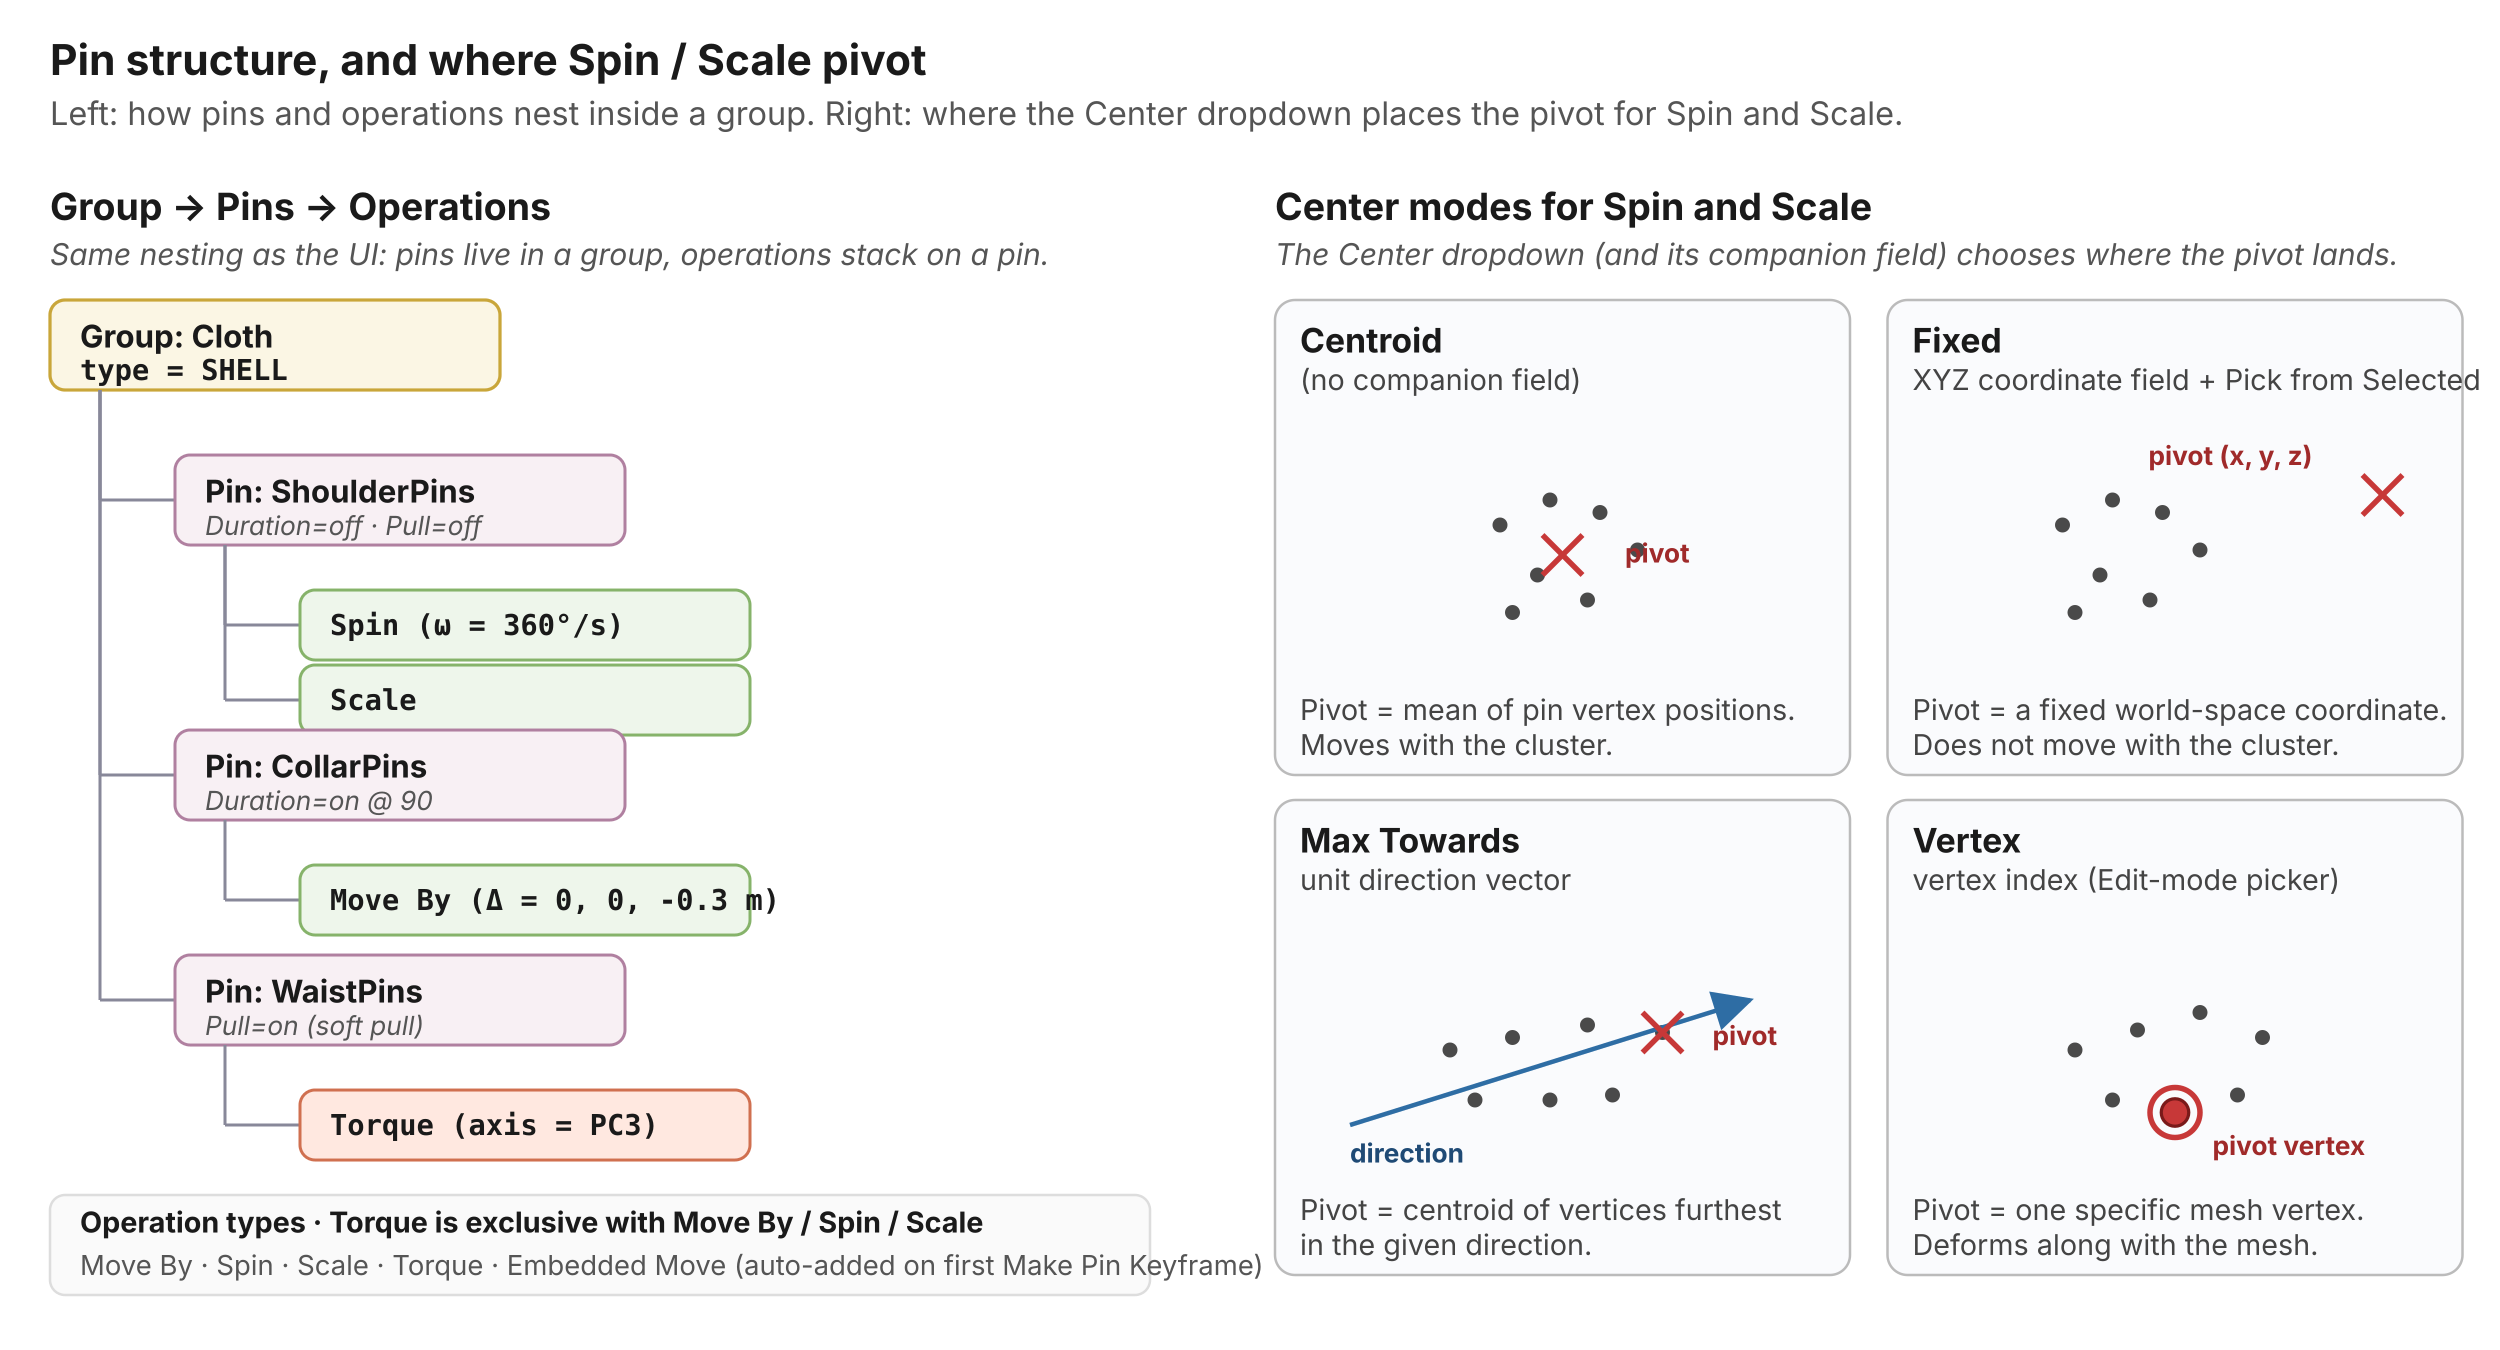
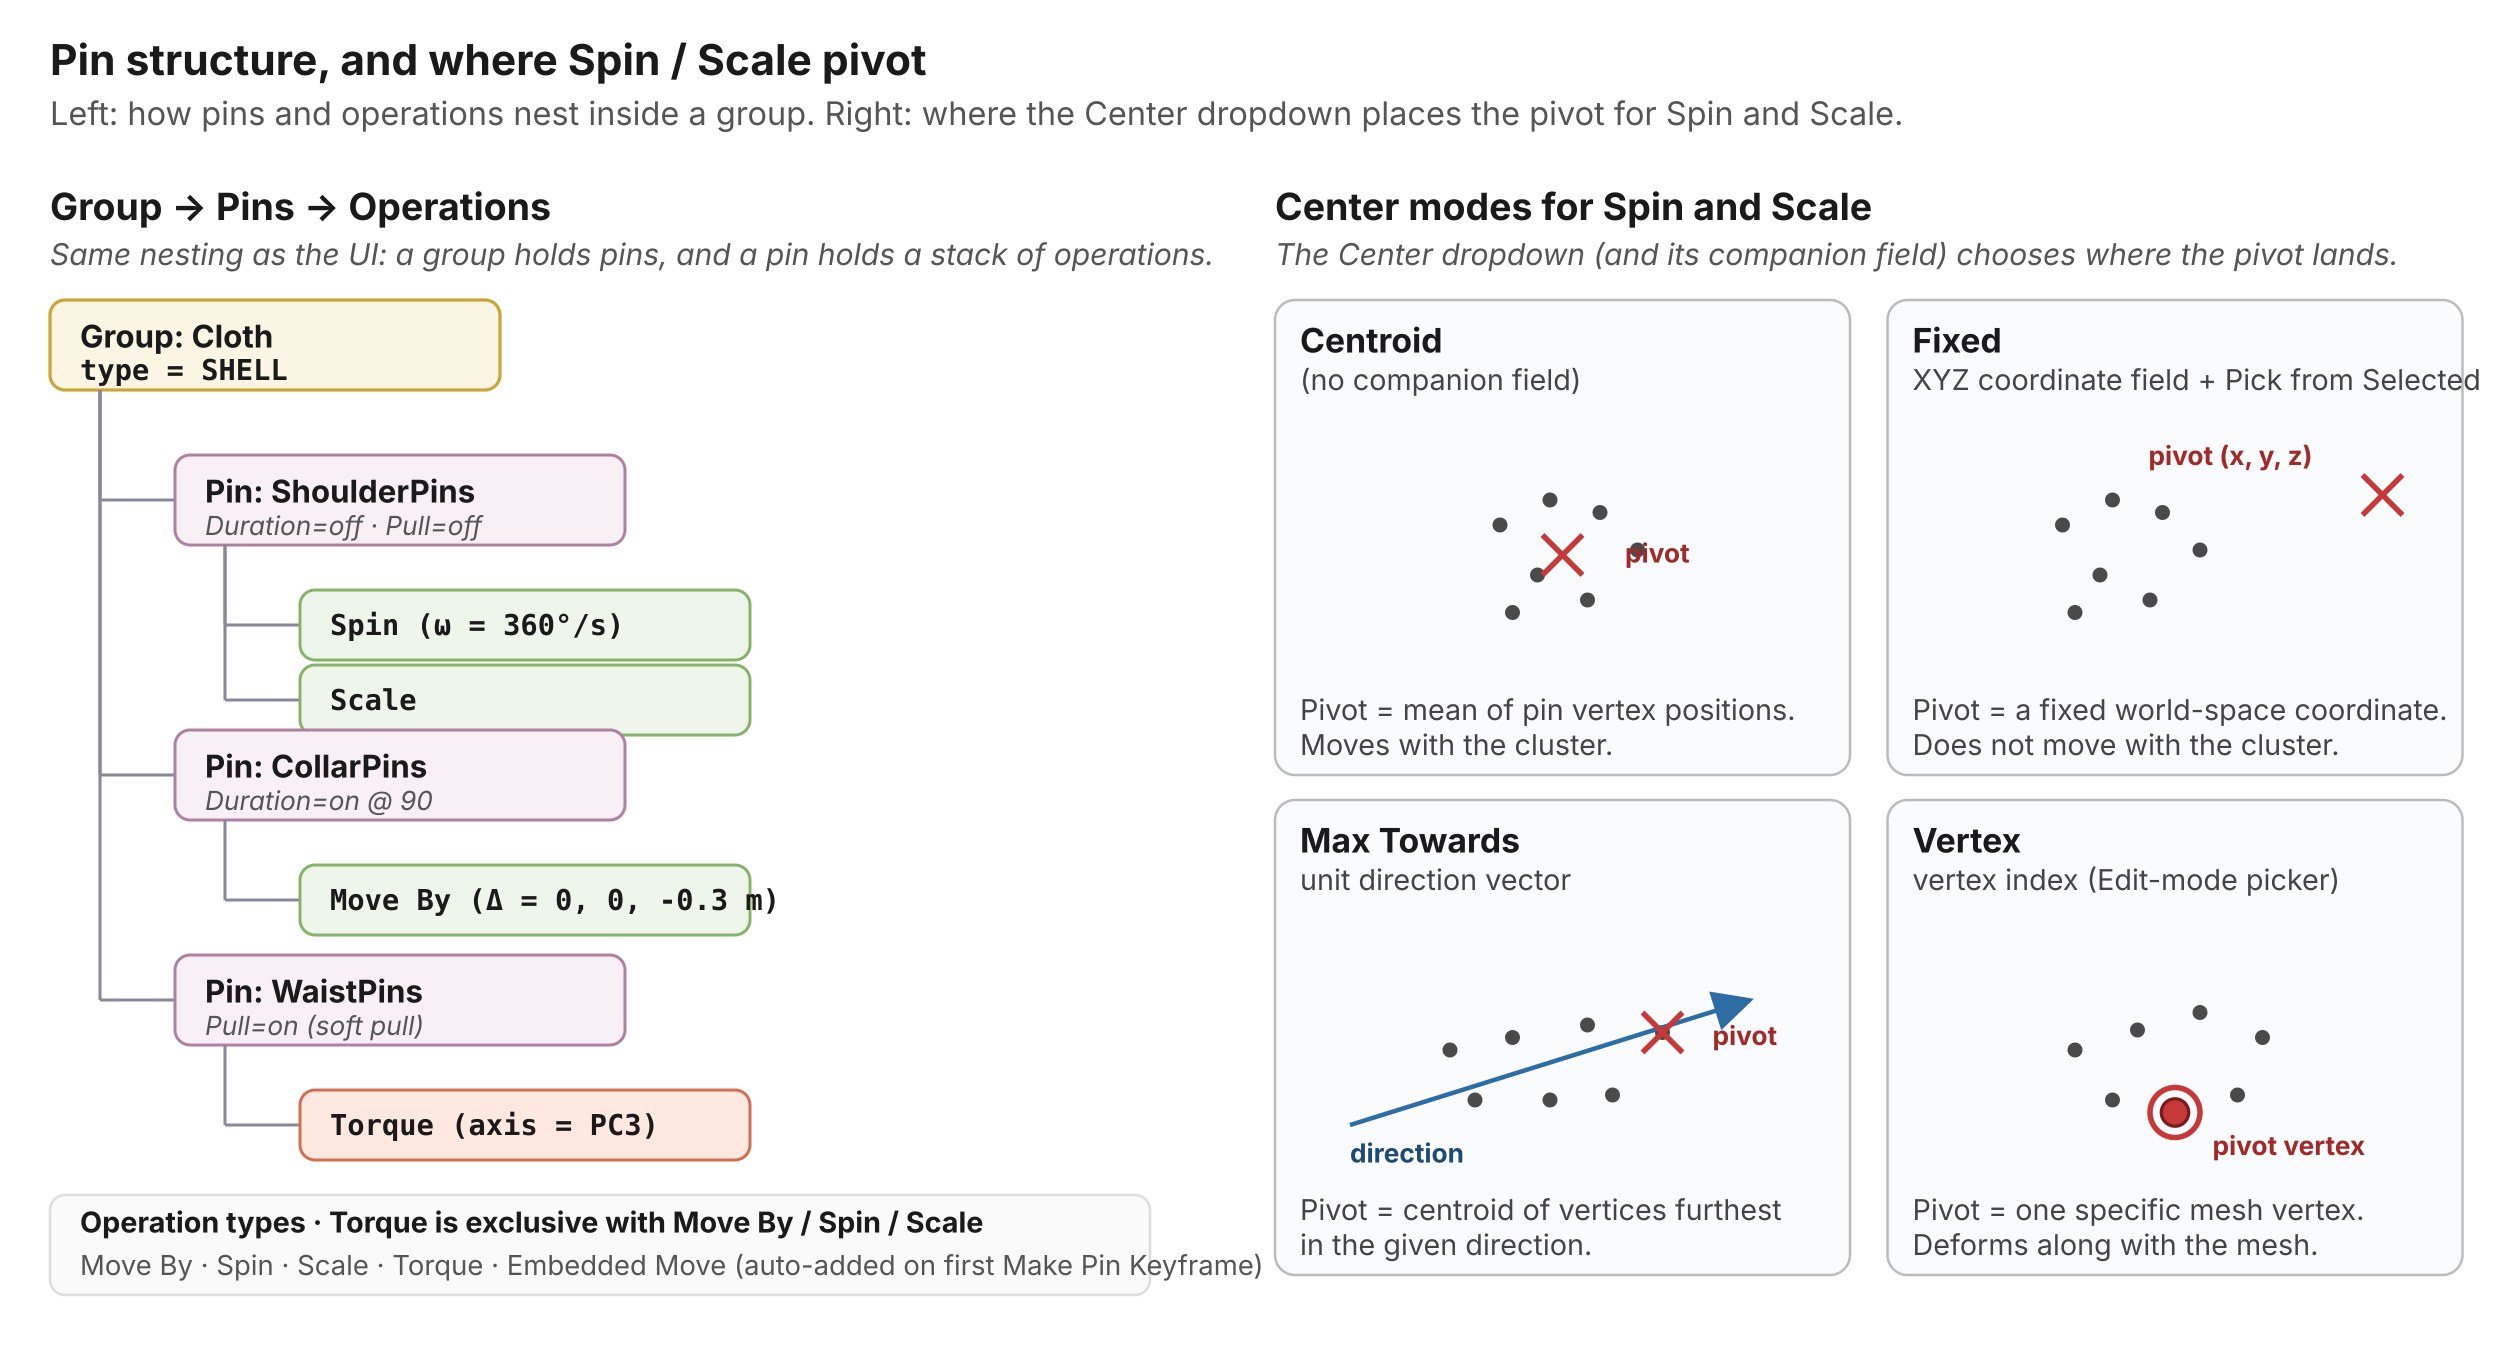
<svg xmlns="http://www.w3.org/2000/svg" viewBox="0 0 1000 540" role="img" aria-label="Pin structure on the left (Group contains Pins, each Pin stacks Operations). Center modes on the right (Centroid, Fixed, Max Towards, and Vertex pivots for Spin and Scale operations), each shown as a small schematic with the vertex cluster and the resolved pivot marker">
  <defs>
    <marker id="ph-arrow" viewBox="0 0 10 10" refX="9" refY="5" markerWidth="9" markerHeight="9" orient="auto-start-reverse">
      <path d="M 0 0 L 10 5 L 0 10 z" fill="#2e6da4" />
    </marker>
  </defs>
  <style>
    .title       { font: 700 17px -apple-system, BlinkMacSystemFont, "Segoe UI", sans-serif; fill: #1a1a1a; }
    .sub         { font: 13px -apple-system, sans-serif; fill: #555; }

    .col-title   { font: 700 15px -apple-system, sans-serif; fill: #1a1a1a; }
    .col-sub     { font: italic 12px -apple-system, sans-serif; fill: #555; }

    .tree-line   { stroke: #889; stroke-width: 1.2; fill: none; }

    .grp-box     { fill: #fbf6e4; stroke: #c9a63a; stroke-width: 1.3; }
    .pin-box     { fill: #f8f0f4; stroke: #b080a0; stroke-width: 1.2; }
    .op-box      { fill: #eef6eb; stroke: #86b36a; stroke-width: 1.2; }
    .tq-box      { fill: #ffe8e0; stroke: #d07050; stroke-width: 1.2; }

    .lbl         { font: 700 12.5px -apple-system, sans-serif; fill: #1a1a1a; }
    .lbl-mono    { font: 600 11.5px "Menlo", "Consolas", monospace; fill: #1a1a1a; }
    .lbl-sub     { font: 10.5px -apple-system, sans-serif; fill: #555; font-style: italic; }

    .tag         { font: 700 10px -apple-system, sans-serif; fill: #7a2a00; }

    .schem-box   { fill: #fafbfd; stroke: #bbb; stroke-width: 1; }
    .schem-ttl   { font: 700 13.5px -apple-system, sans-serif; fill: #1a1a1a; }
    .schem-cap   { font: 11.5px -apple-system, sans-serif; fill: #444; }

    .vert        { fill: #4a4a4a; }
    .vert-hi     { fill: #c73838; stroke: #7a1a1a; stroke-width: 1.3; }
    .pivot       { stroke: #c73838; stroke-width: 2.2; fill: none; }
    .pivot-lbl   { font: 700 10.5px -apple-system, sans-serif; fill: #a02a2a; }
    .dir-arr     { stroke: #2e6da4; stroke-width: 1.8; fill: none; }
    .dir-lbl     { font: 700 10.5px -apple-system, sans-serif; fill: #1f4a75; }

    .legend-box  { fill: #fafafa; stroke: #ddd; stroke-width: 1; }
    .legend-ttl  { font: 700 11.5px -apple-system, sans-serif; fill: #1a1a1a; }
    .note        { font: 11px -apple-system, sans-serif; fill: #555; }
  </style>
  <text x="20" y="30" class="title">Pin structure, and where Spin / Scale pivot</text>
  <text x="20" y="50" class="sub">Left: how pins and operations nest inside a group. Right: where the Center dropdown places the pivot for Spin and Scale.</text>
  <text x="20" y="88" class="col-title">Group → Pins → Operations</text>
-   <text x="20" y="106" class="col-sub">Same nesting as the UI: pins live in a group, operations stack on a pin.</text>
+   <text x="20" y="106" class="col-sub">Same nesting as the UI: a group holds pins, and a pin holds a stack of operations.</text>
  <rect x="20" y="120" width="180" height="36" rx="6" class="grp-box" />
  <text x="32" y="139" class="lbl">Group:  Cloth</text>
  <text x="32" y="152" class="lbl-mono">type = SHELL</text>
  <path d="M 40 156 L 40 200" class="tree-line" />
  <path d="M 40 200 L 70 200" class="tree-line" />
  <path d="M 40 156 L 40 310" class="tree-line" />
  <path d="M 40 310 L 70 310" class="tree-line" />
  <path d="M 40 156 L 40 400" class="tree-line" />
  <path d="M 40 400 L 70 400" class="tree-line" />
  <rect x="70" y="182" width="180" height="36" rx="6" class="pin-box" />
  <text x="82" y="201" class="lbl">Pin:  ShoulderPins</text>
  <text x="82" y="214" class="lbl-sub">Duration=off · Pull=off</text>
  <path d="M 90 218 L 90 250" class="tree-line" />
  <path d="M 90 250 L 120 250" class="tree-line" />
  <path d="M 90 218 L 90 280" class="tree-line" />
  <path d="M 90 280 L 120 280" class="tree-line" />
  <rect x="120" y="236" width="180" height="28" rx="6" class="op-box" />
  <text x="132" y="254" class="lbl-mono">Spin  (ω = 360°/s)</text>
  <rect x="120" y="266" width="180" height="28" rx="6" class="op-box" />
  <text x="132" y="284" class="lbl-mono">Scale</text>
  <rect x="70" y="292" width="180" height="36" rx="6" class="pin-box" />
  <text x="82" y="311" class="lbl">Pin:  CollarPins</text>
  <text x="82" y="324" class="lbl-sub">Duration=on @ 90</text>
  <path d="M 90 328 L 90 360" class="tree-line" />
  <path d="M 90 360 L 120 360" class="tree-line" />
  <rect x="120" y="346" width="180" height="28" rx="6" class="op-box" />
  <text x="132" y="364" class="lbl-mono">Move By  (Δ = 0, 0, -0.3 m)</text>
  <rect x="70" y="382" width="180" height="36" rx="6" class="pin-box" />
  <text x="82" y="401" class="lbl">Pin:  WaistPins</text>
  <text x="82" y="414" class="lbl-sub">Pull=on (soft pull)</text>
  <path d="M 90 418 L 90 450" class="tree-line" />
  <path d="M 90 450 L 120 450" class="tree-line" />
  <rect x="120" y="436" width="180" height="28" rx="6" class="tq-box" />
  <text x="132" y="454" class="lbl-mono">Torque  (axis = PC3)</text>
  <text x="290" y="452" text-anchor="end" class="tag" opacity="0">exclusive</text>
  <rect x="20" y="478" width="440" height="40" rx="6" class="legend-box" />
  <text x="32" y="493" class="legend-ttl">Operation types  ·  Torque is exclusive with Move By / Spin / Scale</text>
  <text x="32" y="510" class="note">Move By  ·  Spin  ·  Scale  ·  Torque  ·  Embedded Move (auto-added on first Make Pin Keyframe)</text>
  <text x="510" y="88" class="col-title">Center modes for Spin and Scale</text>
  <text x="510" y="106" class="col-sub">The Center dropdown (and its companion field) chooses where the pivot lands.</text>
  <rect x="510" y="120" width="230" height="190" rx="8" class="schem-box" />
  <text x="520" y="141" class="schem-ttl">Centroid</text>
  <text x="520" y="156" class="schem-cap">(no companion field)</text>
  <circle cx="600" cy="210" r="3" class="vert" />
  <circle cx="620" cy="200" r="3" class="vert" />
  <circle cx="640" cy="205" r="3" class="vert" />
  <circle cx="655" cy="220" r="3" class="vert" />
  <circle cx="615" cy="230" r="3" class="vert" />
  <circle cx="635" cy="240" r="3" class="vert" />
  <circle cx="605" cy="245" r="3" class="vert" />
  <line x1="617" y1="214" x2="633" y2="230" class="pivot" />
  <line x1="617" y1="230" x2="633" y2="214" class="pivot" />
  <text x="650" y="225" class="pivot-lbl">pivot</text>
  <text x="520" y="288" class="schem-cap">Pivot = mean of pin vertex positions.</text>
  <text x="520" y="302" class="schem-cap">Moves with the cluster.</text>
  <rect x="755" y="120" width="230" height="190" rx="8" class="schem-box" />
  <text x="765" y="141" class="schem-ttl">Fixed</text>
  <text x="765" y="156" class="schem-cap">XYZ coordinate field + Pick from Selected</text>
  <circle cx="825" cy="210" r="3" class="vert" />
  <circle cx="845" cy="200" r="3" class="vert" />
  <circle cx="865" cy="205" r="3" class="vert" />
  <circle cx="880" cy="220" r="3" class="vert" />
  <circle cx="840" cy="230" r="3" class="vert" />
  <circle cx="860" cy="240" r="3" class="vert" />
  <circle cx="830" cy="245" r="3" class="vert" />
  <line x1="945" y1="190" x2="961" y2="206" class="pivot" />
  <line x1="945" y1="206" x2="961" y2="190" class="pivot" />
  <text x="925" y="186" text-anchor="end" class="pivot-lbl">pivot (x, y, z)</text>
  <text x="765" y="288" class="schem-cap">Pivot = a fixed world-space coordinate.</text>
  <text x="765" y="302" class="schem-cap">Does not move with the cluster.</text>
  <rect x="510" y="320" width="230" height="190" rx="8" class="schem-box" />
  <text x="520" y="341" class="schem-ttl">Max Towards</text>
  <text x="520" y="356" class="schem-cap">unit direction vector</text>
  <circle cx="580" cy="420" r="3" class="vert" />
  <circle cx="605" cy="415" r="3" class="vert" />
  <circle cx="635" cy="410" r="3" class="vert" />
  <circle cx="665" cy="413" r="3" class="vert" />
  <circle cx="590" cy="440" r="3" class="vert" />
  <circle cx="620" cy="440" r="3" class="vert" />
  <circle cx="645" cy="438" r="3" class="vert" />
  <line x1="540" y1="450" x2="700" y2="400" class="dir-arr" marker-end="url(#ph-arrow)" />
  <text x="540" y="465" class="dir-lbl">direction</text>
  <line x1="657" y1="405" x2="673" y2="421" class="pivot" />
  <line x1="657" y1="421" x2="673" y2="405" class="pivot" />
  <text x="685" y="418" class="pivot-lbl">pivot</text>
  <text x="520" y="488" class="schem-cap">Pivot = centroid of vertices furthest</text>
  <text x="520" y="502" class="schem-cap">in the given direction.</text>
  <rect x="755" y="320" width="230" height="190" rx="8" class="schem-box" />
  <text x="765" y="341" class="schem-ttl">Vertex</text>
  <text x="765" y="356" class="schem-cap">vertex index (Edit-mode picker)</text>
  <circle cx="830" cy="420" r="3" class="vert" />
  <circle cx="855" cy="412" r="3" class="vert" />
  <circle cx="880" cy="405" r="3" class="vert" />
  <circle cx="905" cy="415" r="3" class="vert" />
  <circle cx="845" cy="440" r="3" class="vert" />
  <circle cx="870" cy="445" r="3" class="vert" />
  <circle cx="895" cy="438" r="3" class="vert" />
  <circle cx="870" cy="445" r="5.5" class="vert-hi" />
  <circle cx="870" cy="445" r="10" class="pivot" />
  <text x="885" y="462" class="pivot-lbl">pivot vertex</text>
  <text x="765" y="488" class="schem-cap">Pivot = one specific mesh vertex.</text>
  <text x="765" y="502" class="schem-cap">Deforms along with the mesh.</text>
</svg>
